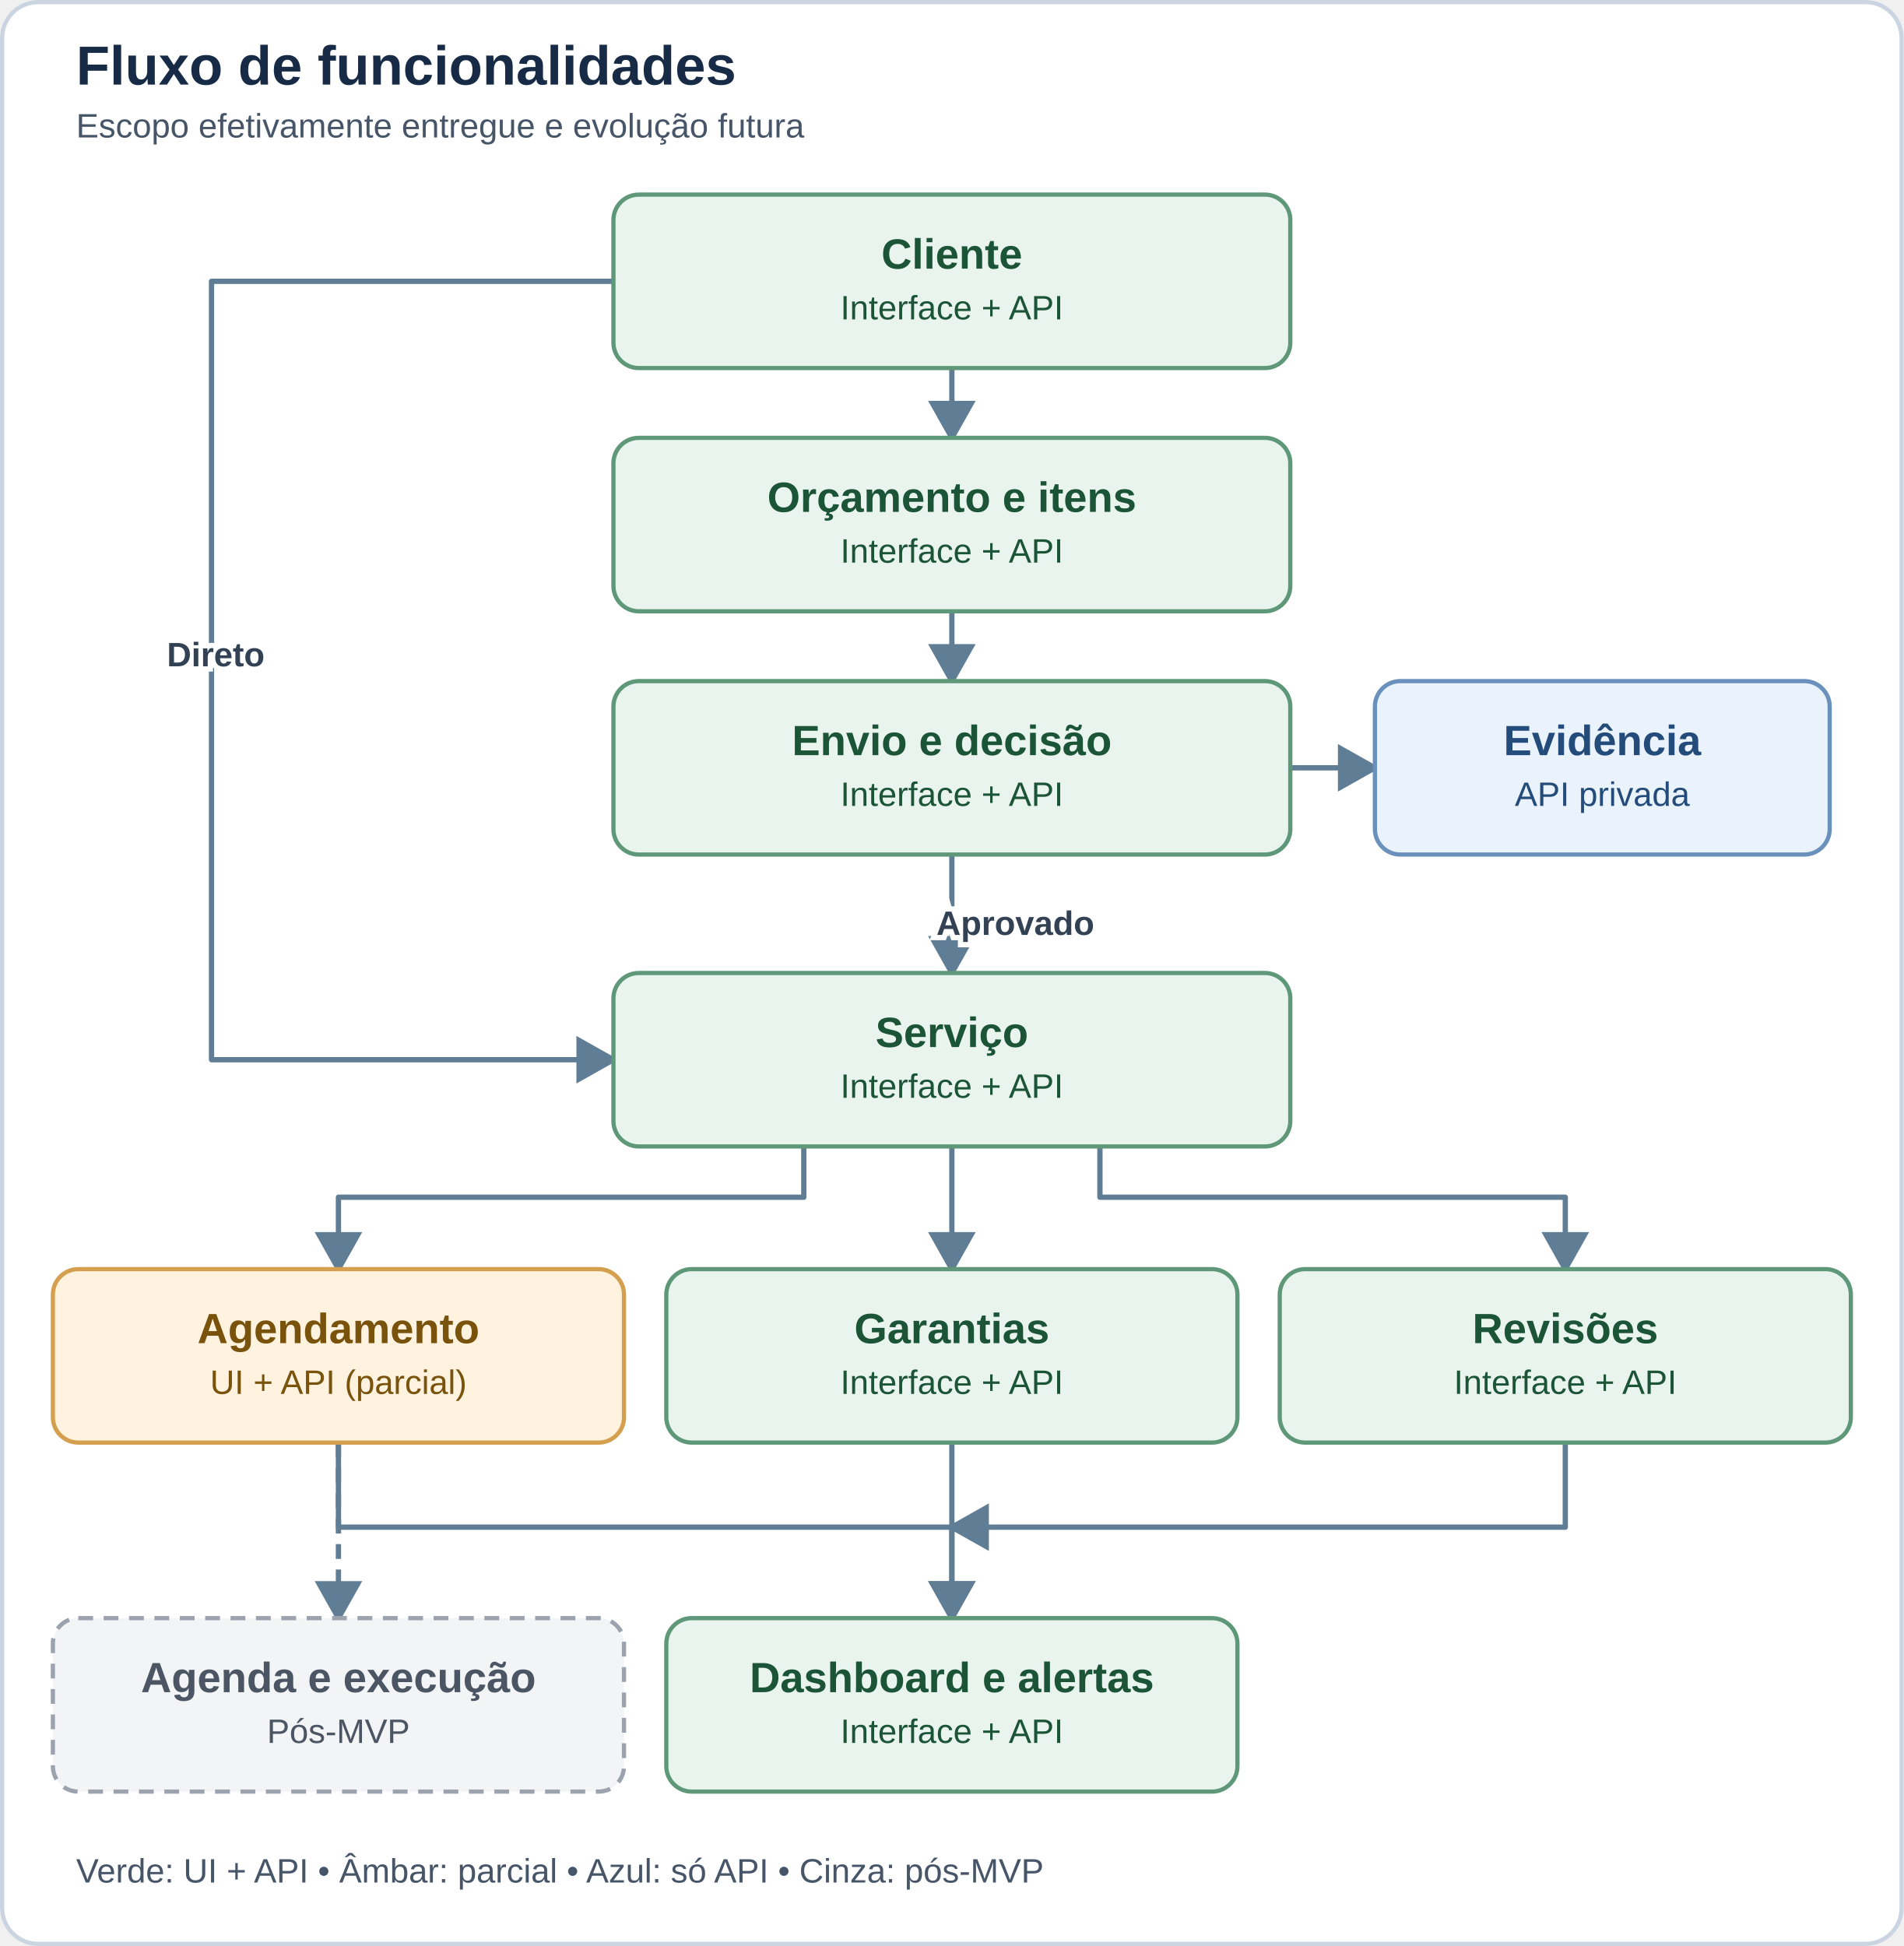
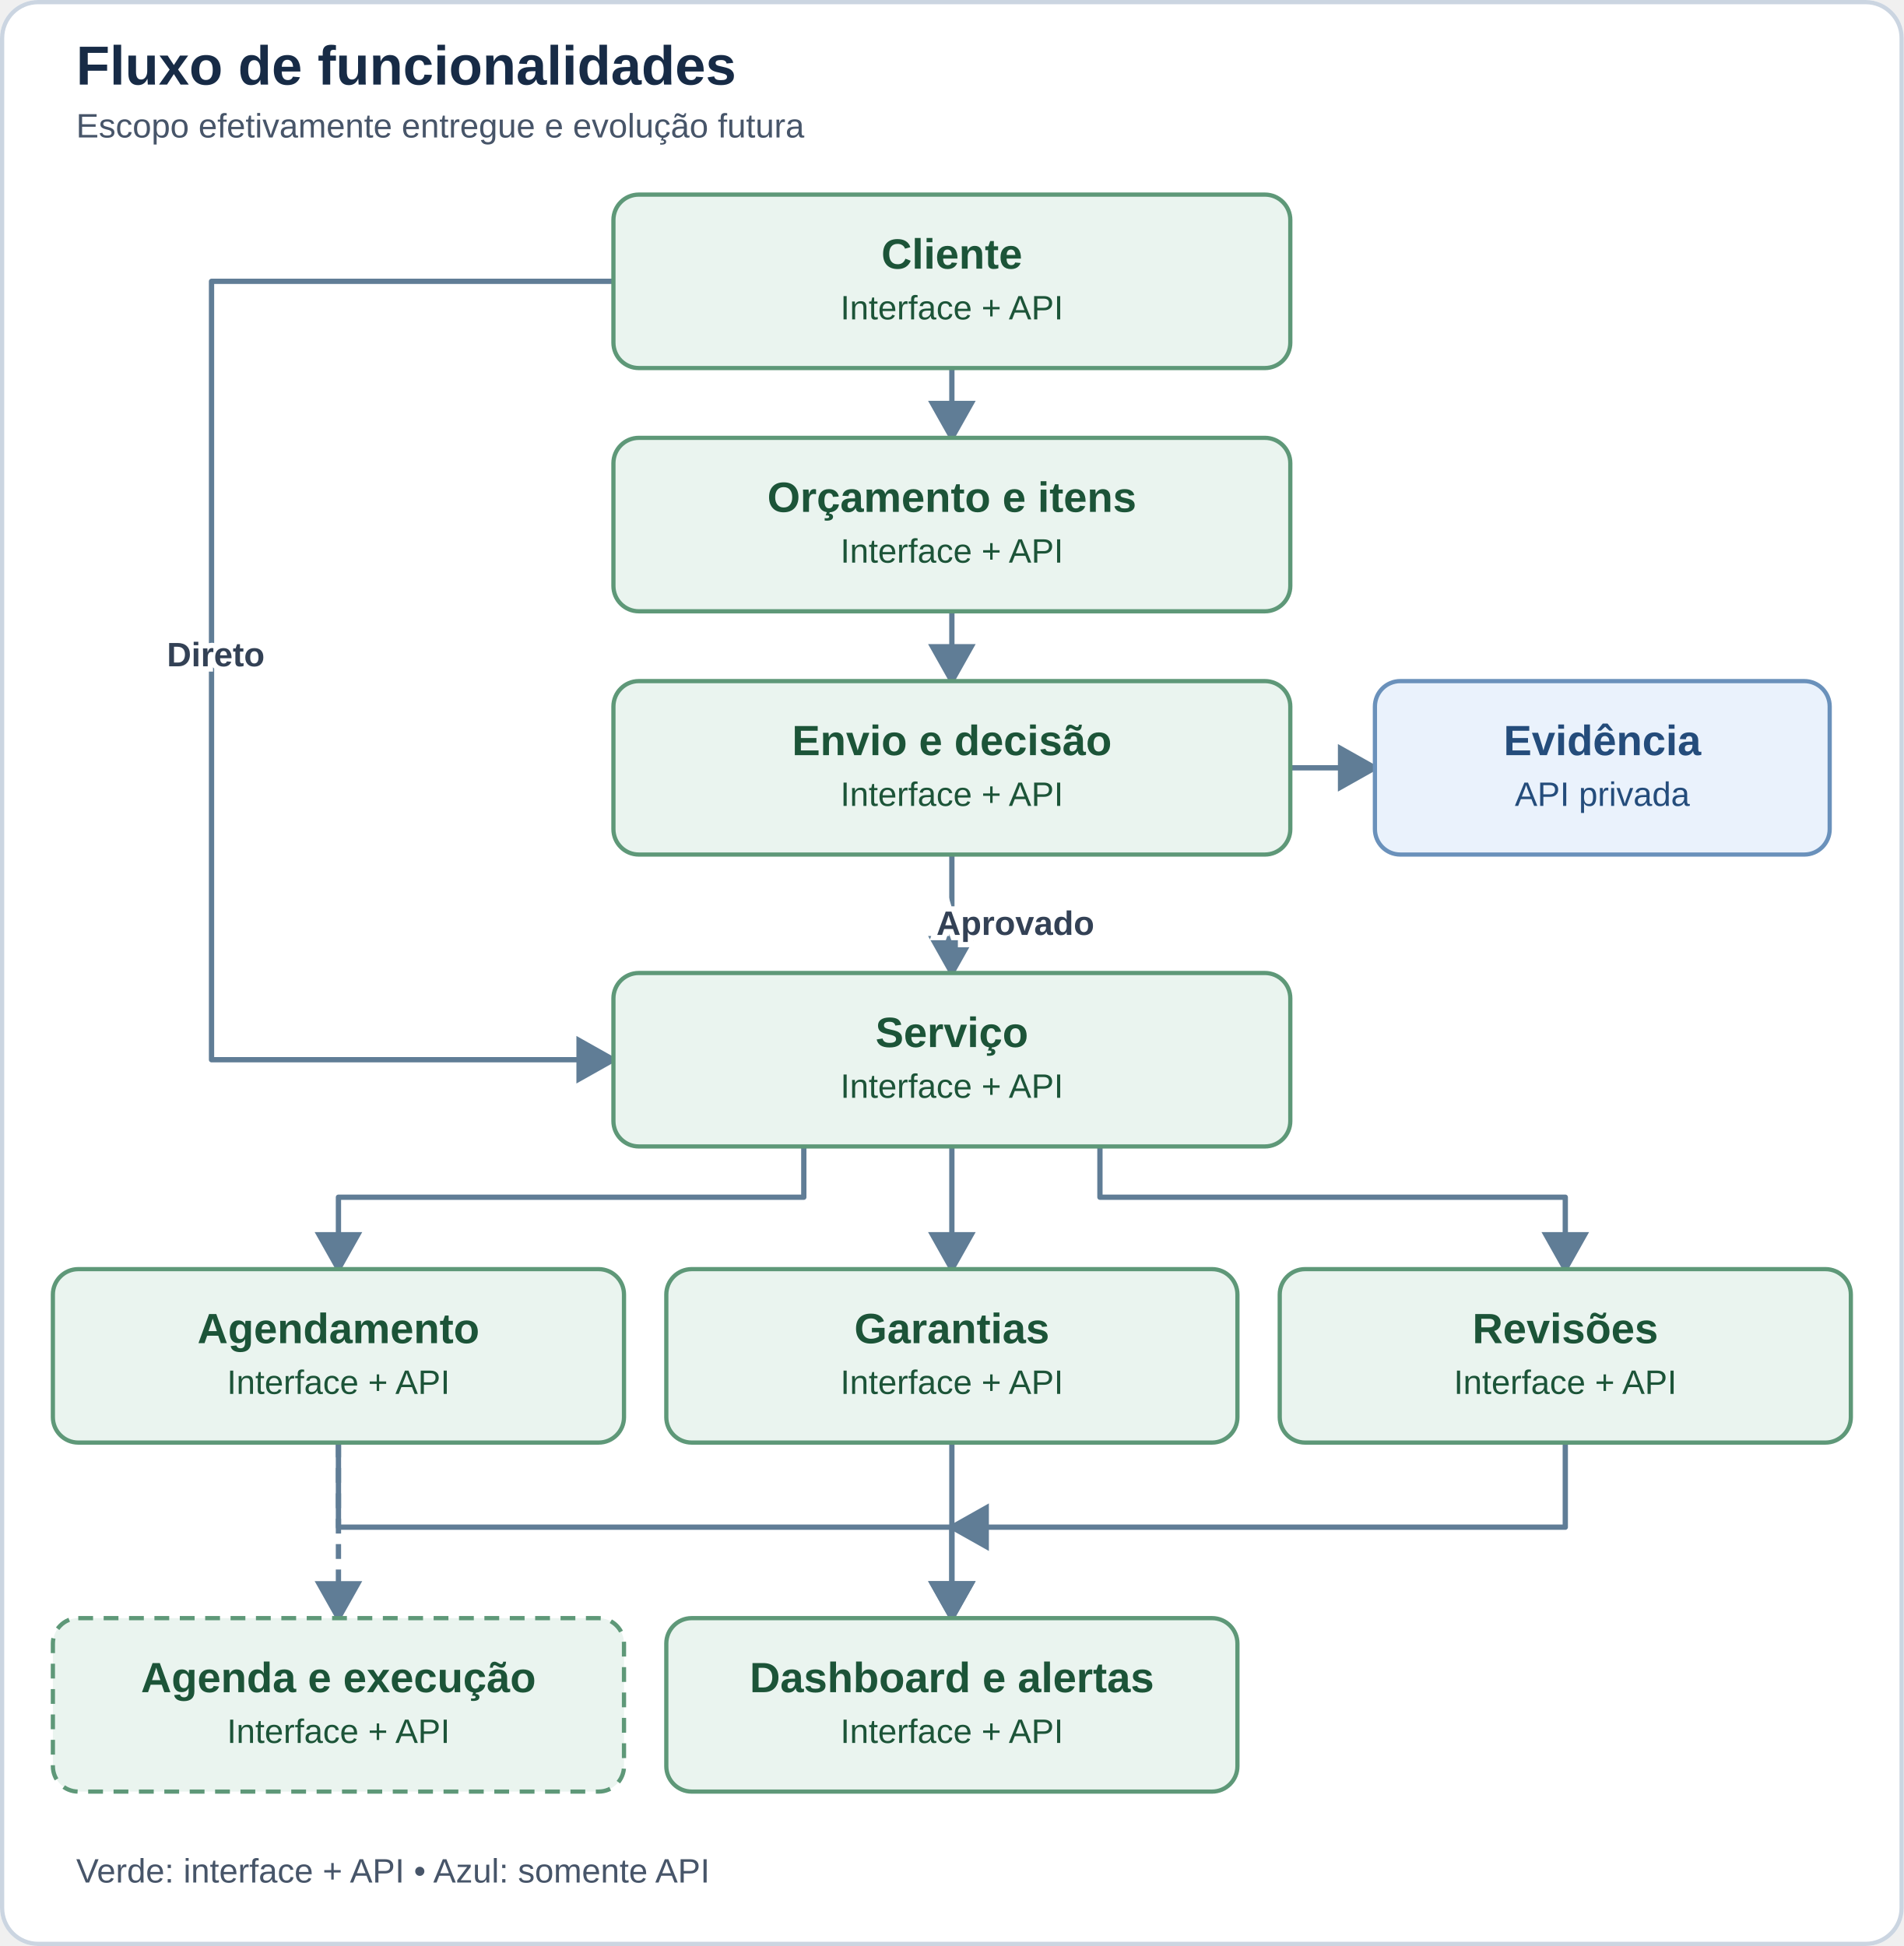
<svg xmlns="http://www.w3.org/2000/svg" width="900" height="920" viewBox="0 0 900 920" role="img" aria-label="Fluxo de funcionalidades">
  <rect width="900" height="920" rx="18" fill="#ffffff" />
  <rect x="1" y="1" width="898" height="918" rx="17" fill="none" stroke="#cbd5e1" stroke-width="2" />
  <text x="36" y="40" font-family="Arial, Helvetica, sans-serif" font-size="26" font-weight="700" fill="#172b46" text-anchor="start">Fluxo de funcionalidades</text>
  <text x="36" y="65" font-family="Arial, Helvetica, sans-serif" font-size="16" font-weight="400" fill="#475569" text-anchor="start">Escopo efetivamente entregue e evolução futura</text>
  <defs>
    <marker id="arrow" markerWidth="9" markerHeight="9" refX="7" refY="4.5" orient="auto">
      <path d="M0 0 L8 4.5 L0 9 Z" fill="#607d96" />
    </marker>
  </defs>
  <polyline points="450,174 450,207" fill="none" stroke="#607d96" stroke-width="2.5" stroke-linejoin="round" marker-end="url(#arrow)" />
  <polyline points="450,289 450,322" fill="none" stroke="#607d96" stroke-width="2.5" stroke-linejoin="round" marker-end="url(#arrow)" />
  <polyline points="450,404 450,460" fill="none" stroke="#607d96" stroke-width="2.5" stroke-linejoin="round" marker-end="url(#arrow)" />
  <text x="480" y="442" font-family="Arial, Helvetica, sans-serif" font-size="16" font-weight="600" fill="#334155" text-anchor="middle" paint-order="stroke" stroke="#fff" stroke-width="5">Aprovado</text>
  <polyline points="290,133 100,133 100,501 290,501" fill="none" stroke="#607d96" stroke-width="2.5" stroke-linejoin="round" marker-end="url(#arrow)" />
  <text x="102" y="315" font-family="Arial, Helvetica, sans-serif" font-size="16" font-weight="600" fill="#334155" text-anchor="middle" paint-order="stroke" stroke="#fff" stroke-width="5">Direto</text>
  <polyline points="610,363 650,363" fill="none" stroke="#607d96" stroke-width="2.5" stroke-linejoin="round" marker-end="url(#arrow)" />
  <text x="630" y="352" font-family="Arial, Helvetica, sans-serif" font-size="16" font-weight="600" fill="#334155" text-anchor="middle" paint-order="stroke" stroke="#fff" stroke-width="5" />
  <polyline points="380,542 380,566 160,566 160,600" fill="none" stroke="#607d96" stroke-width="2.5" stroke-linejoin="round" marker-end="url(#arrow)" />
  <polyline points="450,542 450,600" fill="none" stroke="#607d96" stroke-width="2.5" stroke-linejoin="round" marker-end="url(#arrow)" />
  <polyline points="520,542 520,566 740,566 740,600" fill="none" stroke="#607d96" stroke-width="2.5" stroke-linejoin="round" marker-end="url(#arrow)" />
  <polyline points="160,682 160,722 450,722 450,765" fill="none" stroke="#607d96" stroke-width="2.5" stroke-linejoin="round" marker-end="url(#arrow)" />
  <polyline points="450,682 450,765" fill="none" stroke="#607d96" stroke-width="2.5" stroke-linejoin="round" marker-end="url(#arrow)" />
  <polyline points="740,682 740,722 450,722" fill="none" stroke="#607d96" stroke-width="2.5" stroke-linejoin="round" marker-end="url(#arrow)" />
  <polyline points="160,682 160,752 160,765" fill="none" stroke="#607d96" stroke-width="2.5" stroke-linejoin="round" marker-end="url(#arrow)" stroke-dasharray="7 5" />
  <rect x="290" y="92" width="320" height="82" rx="12" fill="#eaf4ef" stroke="#5e9878" stroke-width="2" />
  <text x="450" y="127" font-family="Arial, Helvetica, sans-serif" font-size="20" font-weight="700" fill="#1c5438" text-anchor="middle">Cliente</text>
  <text x="450" y="151" font-family="Arial, Helvetica, sans-serif" font-size="16" font-weight="400" fill="#1c5438" text-anchor="middle">Interface + API</text>
  <rect x="290" y="207" width="320" height="82" rx="12" fill="#eaf4ef" stroke="#5e9878" stroke-width="2" />
  <text x="450" y="242" font-family="Arial, Helvetica, sans-serif" font-size="20" font-weight="700" fill="#1c5438" text-anchor="middle">Orçamento e itens</text>
  <text x="450" y="266" font-family="Arial, Helvetica, sans-serif" font-size="16" font-weight="400" fill="#1c5438" text-anchor="middle">Interface + API</text>
  <rect x="290" y="322" width="320" height="82" rx="12" fill="#eaf4ef" stroke="#5e9878" stroke-width="2" />
  <text x="450" y="357" font-family="Arial, Helvetica, sans-serif" font-size="20" font-weight="700" fill="#1c5438" text-anchor="middle">Envio e decisão</text>
  <text x="450" y="381" font-family="Arial, Helvetica, sans-serif" font-size="16" font-weight="400" fill="#1c5438" text-anchor="middle">Interface + API</text>
  <rect x="650" y="322" width="215" height="82" rx="12" fill="#eaf2fc" stroke="#6a91bb" stroke-width="2" />
  <text x="757.5" y="357" font-family="Arial, Helvetica, sans-serif" font-size="20" font-weight="700" fill="#244c7b" text-anchor="middle">Evidência</text>
  <text x="757.5" y="381" font-family="Arial, Helvetica, sans-serif" font-size="16" font-weight="400" fill="#244c7b" text-anchor="middle">API privada</text>
  <rect x="290" y="460" width="320" height="82" rx="12" fill="#eaf4ef" stroke="#5e9878" stroke-width="2" />
  <text x="450" y="495" font-family="Arial, Helvetica, sans-serif" font-size="20" font-weight="700" fill="#1c5438" text-anchor="middle">Serviço</text>
  <text x="450" y="519" font-family="Arial, Helvetica, sans-serif" font-size="16" font-weight="400" fill="#1c5438" text-anchor="middle">Interface + API</text>
-   <rect x="25" y="600" width="270" height="82" rx="12" fill="#fff3df" stroke="#d4a04f" stroke-width="2" />
-   <text x="160" y="635" font-family="Arial, Helvetica, sans-serif" font-size="20" font-weight="700" fill="#79520c" text-anchor="middle">Agendamento</text>
-   <text x="160" y="659" font-family="Arial, Helvetica, sans-serif" font-size="16" font-weight="400" fill="#79520c" text-anchor="middle">UI + API (parcial)</text>
+   <rect x="25" y="600" width="270" height="82" rx="12" fill="#eaf4ef" stroke="#5e9878" stroke-width="2" />
+   <text x="160" y="635" font-family="Arial, Helvetica, sans-serif" font-size="20" font-weight="700" fill="#1c5438" text-anchor="middle">Agendamento</text>
+   <text x="160" y="659" font-family="Arial, Helvetica, sans-serif" font-size="16" font-weight="400" fill="#1c5438" text-anchor="middle">Interface + API</text>
  <rect x="315" y="600" width="270" height="82" rx="12" fill="#eaf4ef" stroke="#5e9878" stroke-width="2" />
  <text x="450" y="635" font-family="Arial, Helvetica, sans-serif" font-size="20" font-weight="700" fill="#1c5438" text-anchor="middle">Garantias</text>
  <text x="450" y="659" font-family="Arial, Helvetica, sans-serif" font-size="16" font-weight="400" fill="#1c5438" text-anchor="middle">Interface + API</text>
  <rect x="605" y="600" width="270" height="82" rx="12" fill="#eaf4ef" stroke="#5e9878" stroke-width="2" />
  <text x="740" y="635" font-family="Arial, Helvetica, sans-serif" font-size="20" font-weight="700" fill="#1c5438" text-anchor="middle">Revisões</text>
  <text x="740" y="659" font-family="Arial, Helvetica, sans-serif" font-size="16" font-weight="400" fill="#1c5438" text-anchor="middle">Interface + API</text>
  <rect x="315" y="765" width="270" height="82" rx="12" fill="#eaf4ef" stroke="#5e9878" stroke-width="2" />
  <text x="450" y="800" font-family="Arial, Helvetica, sans-serif" font-size="20" font-weight="700" fill="#1c5438" text-anchor="middle">Dashboard e alertas</text>
  <text x="450" y="824" font-family="Arial, Helvetica, sans-serif" font-size="16" font-weight="400" fill="#1c5438" text-anchor="middle">Interface + API</text>
-   <rect x="25" y="765" width="270" height="82" rx="12" fill="#f3f4f6" stroke="#9ca3af" stroke-width="2" stroke-dasharray="7 5" />
-   <text x="160" y="800" font-family="Arial, Helvetica, sans-serif" font-size="20" font-weight="700" fill="#4b5563" text-anchor="middle">Agenda e execução</text>
-   <text x="160" y="824" font-family="Arial, Helvetica, sans-serif" font-size="16" font-weight="400" fill="#4b5563" text-anchor="middle">Pós-MVP</text>
-   <text x="36" y="890" font-family="Arial, Helvetica, sans-serif" font-size="16" font-weight="400" fill="#475569" text-anchor="start">Verde: UI + API   •   Âmbar: parcial   •   Azul: só API   •   Cinza: pós-MVP</text>
+   <rect x="25" y="765" width="270" height="82" rx="12" fill="#eaf4ef" stroke="#5e9878" stroke-width="2" stroke-dasharray="7 5" />
+   <text x="160" y="800" font-family="Arial, Helvetica, sans-serif" font-size="20" font-weight="700" fill="#1c5438" text-anchor="middle">Agenda e execução</text>
+   <text x="160" y="824" font-family="Arial, Helvetica, sans-serif" font-size="16" font-weight="400" fill="#1c5438" text-anchor="middle">Interface + API</text>
+   <text x="36" y="890" font-family="Arial, Helvetica, sans-serif" font-size="16" font-weight="400" fill="#475569" text-anchor="start">Verde: interface + API   •   Azul: somente API</text>
</svg>
